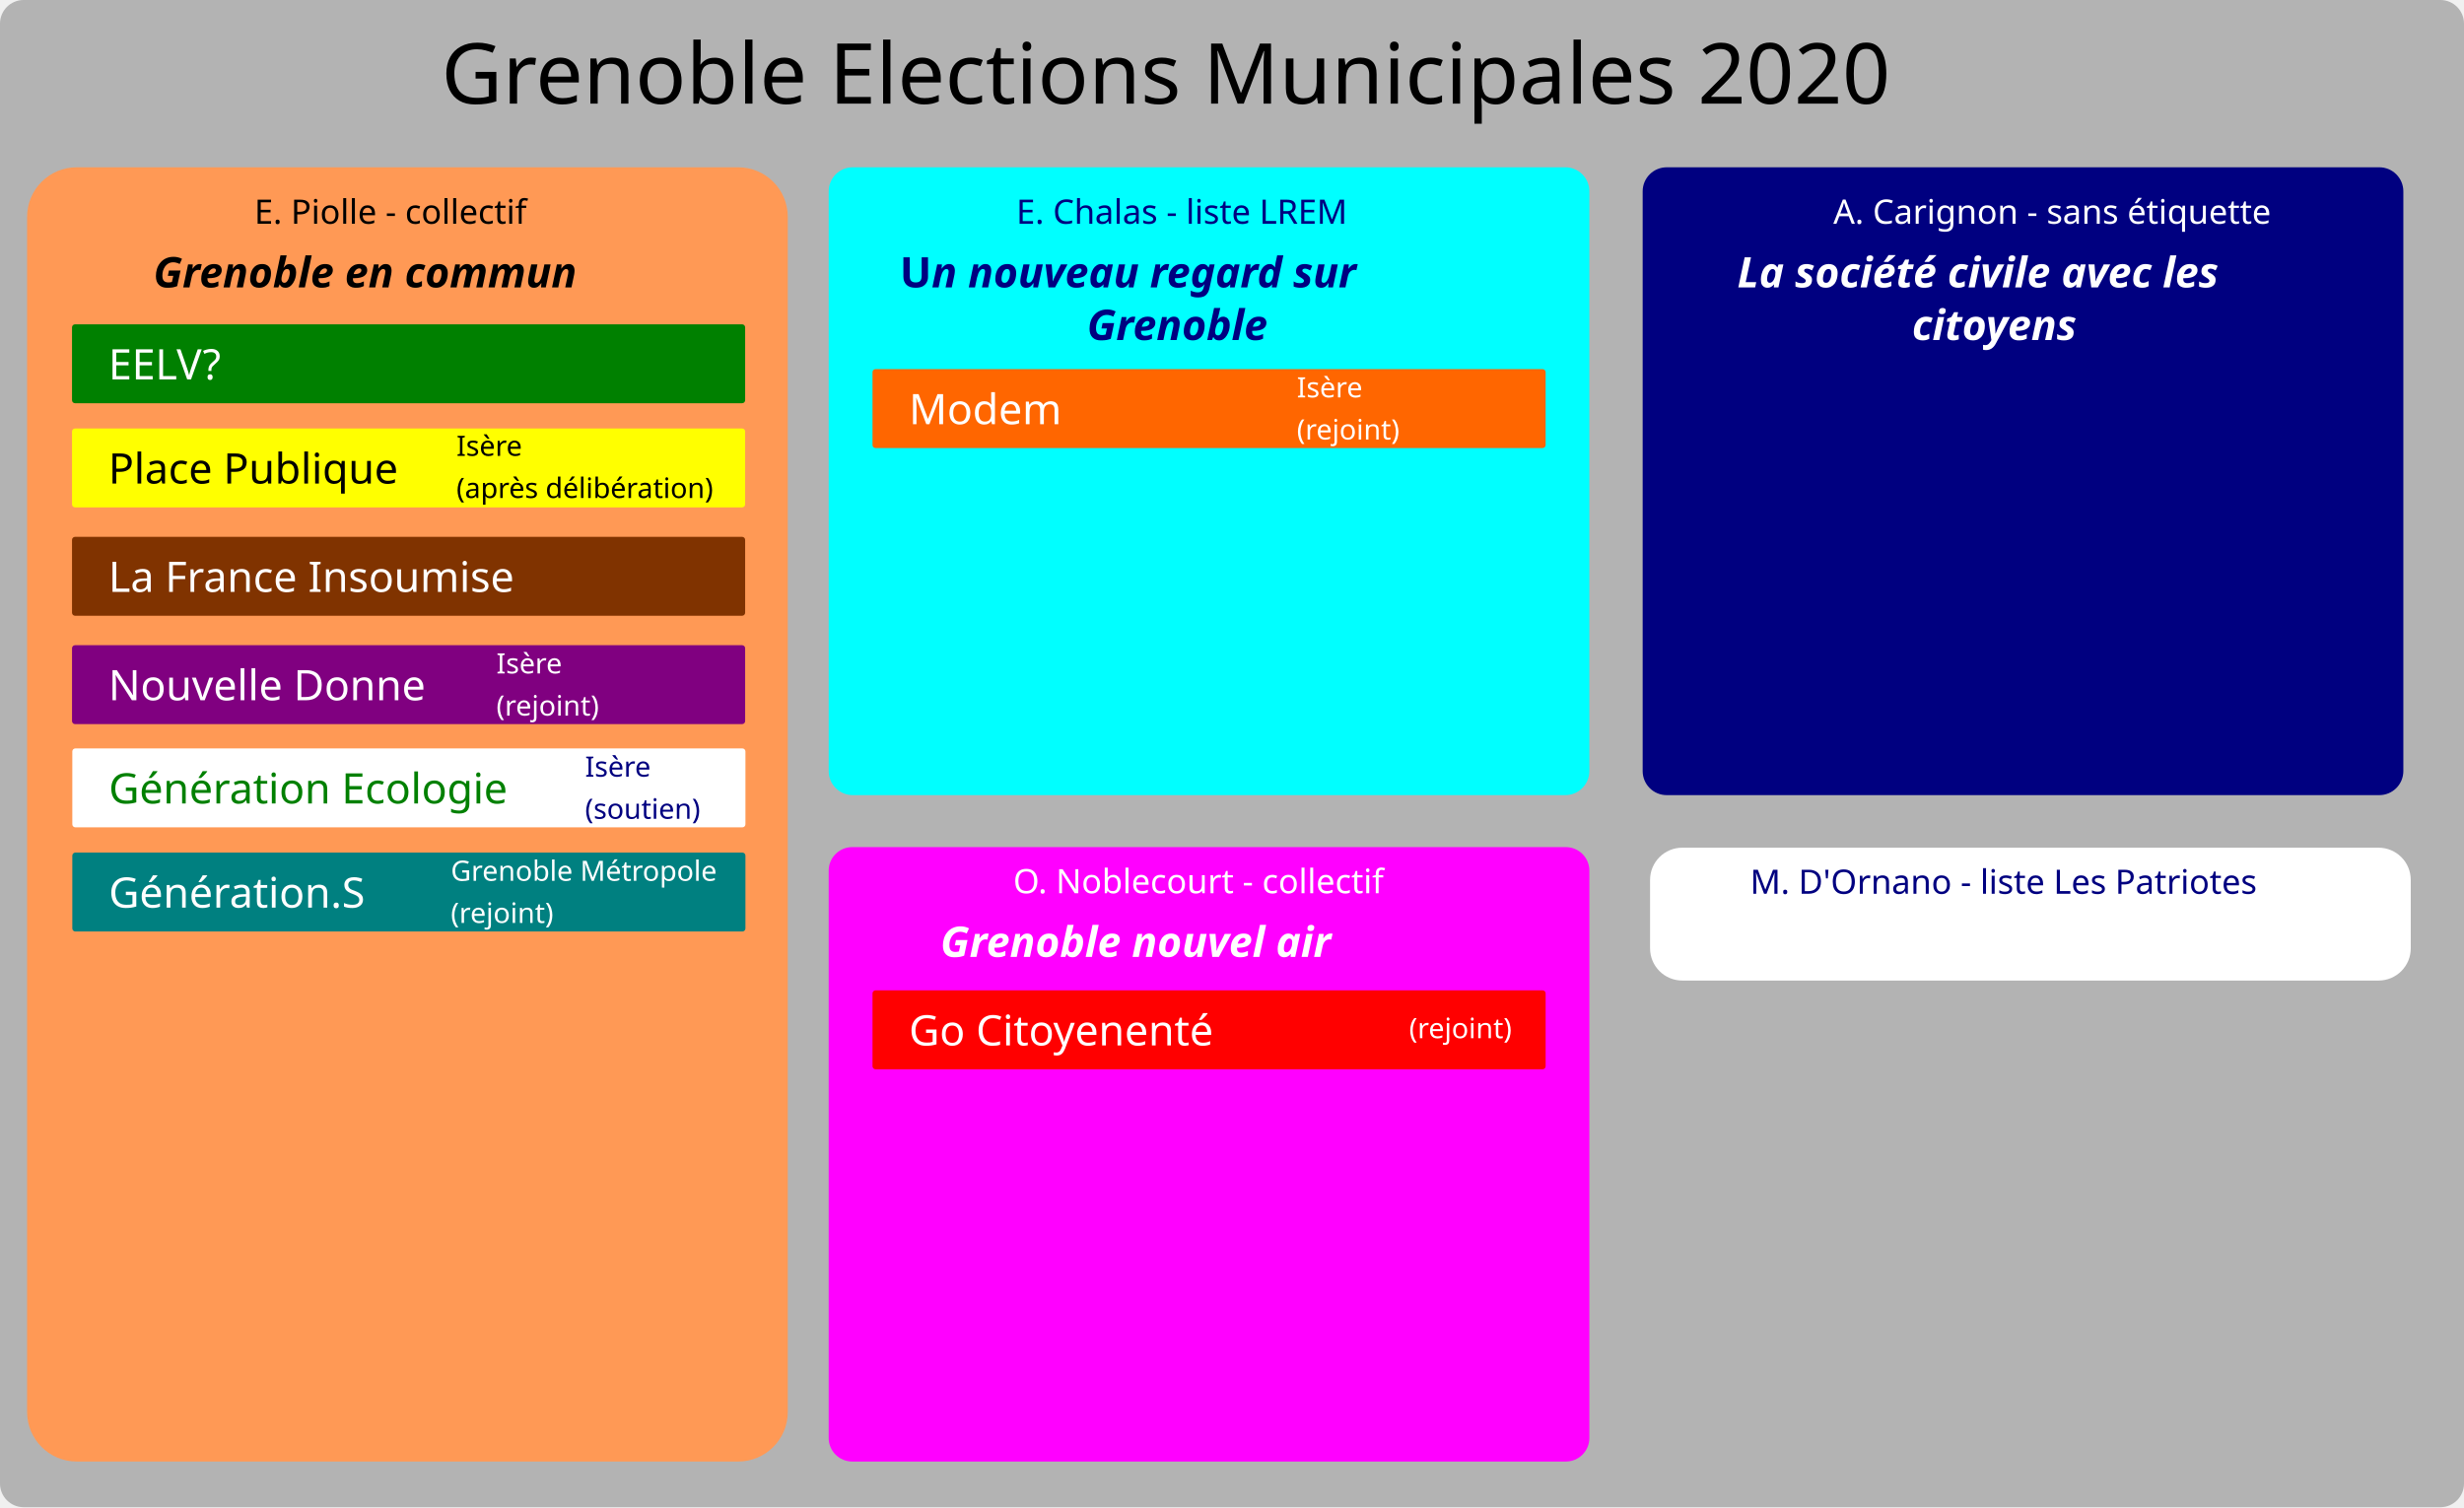
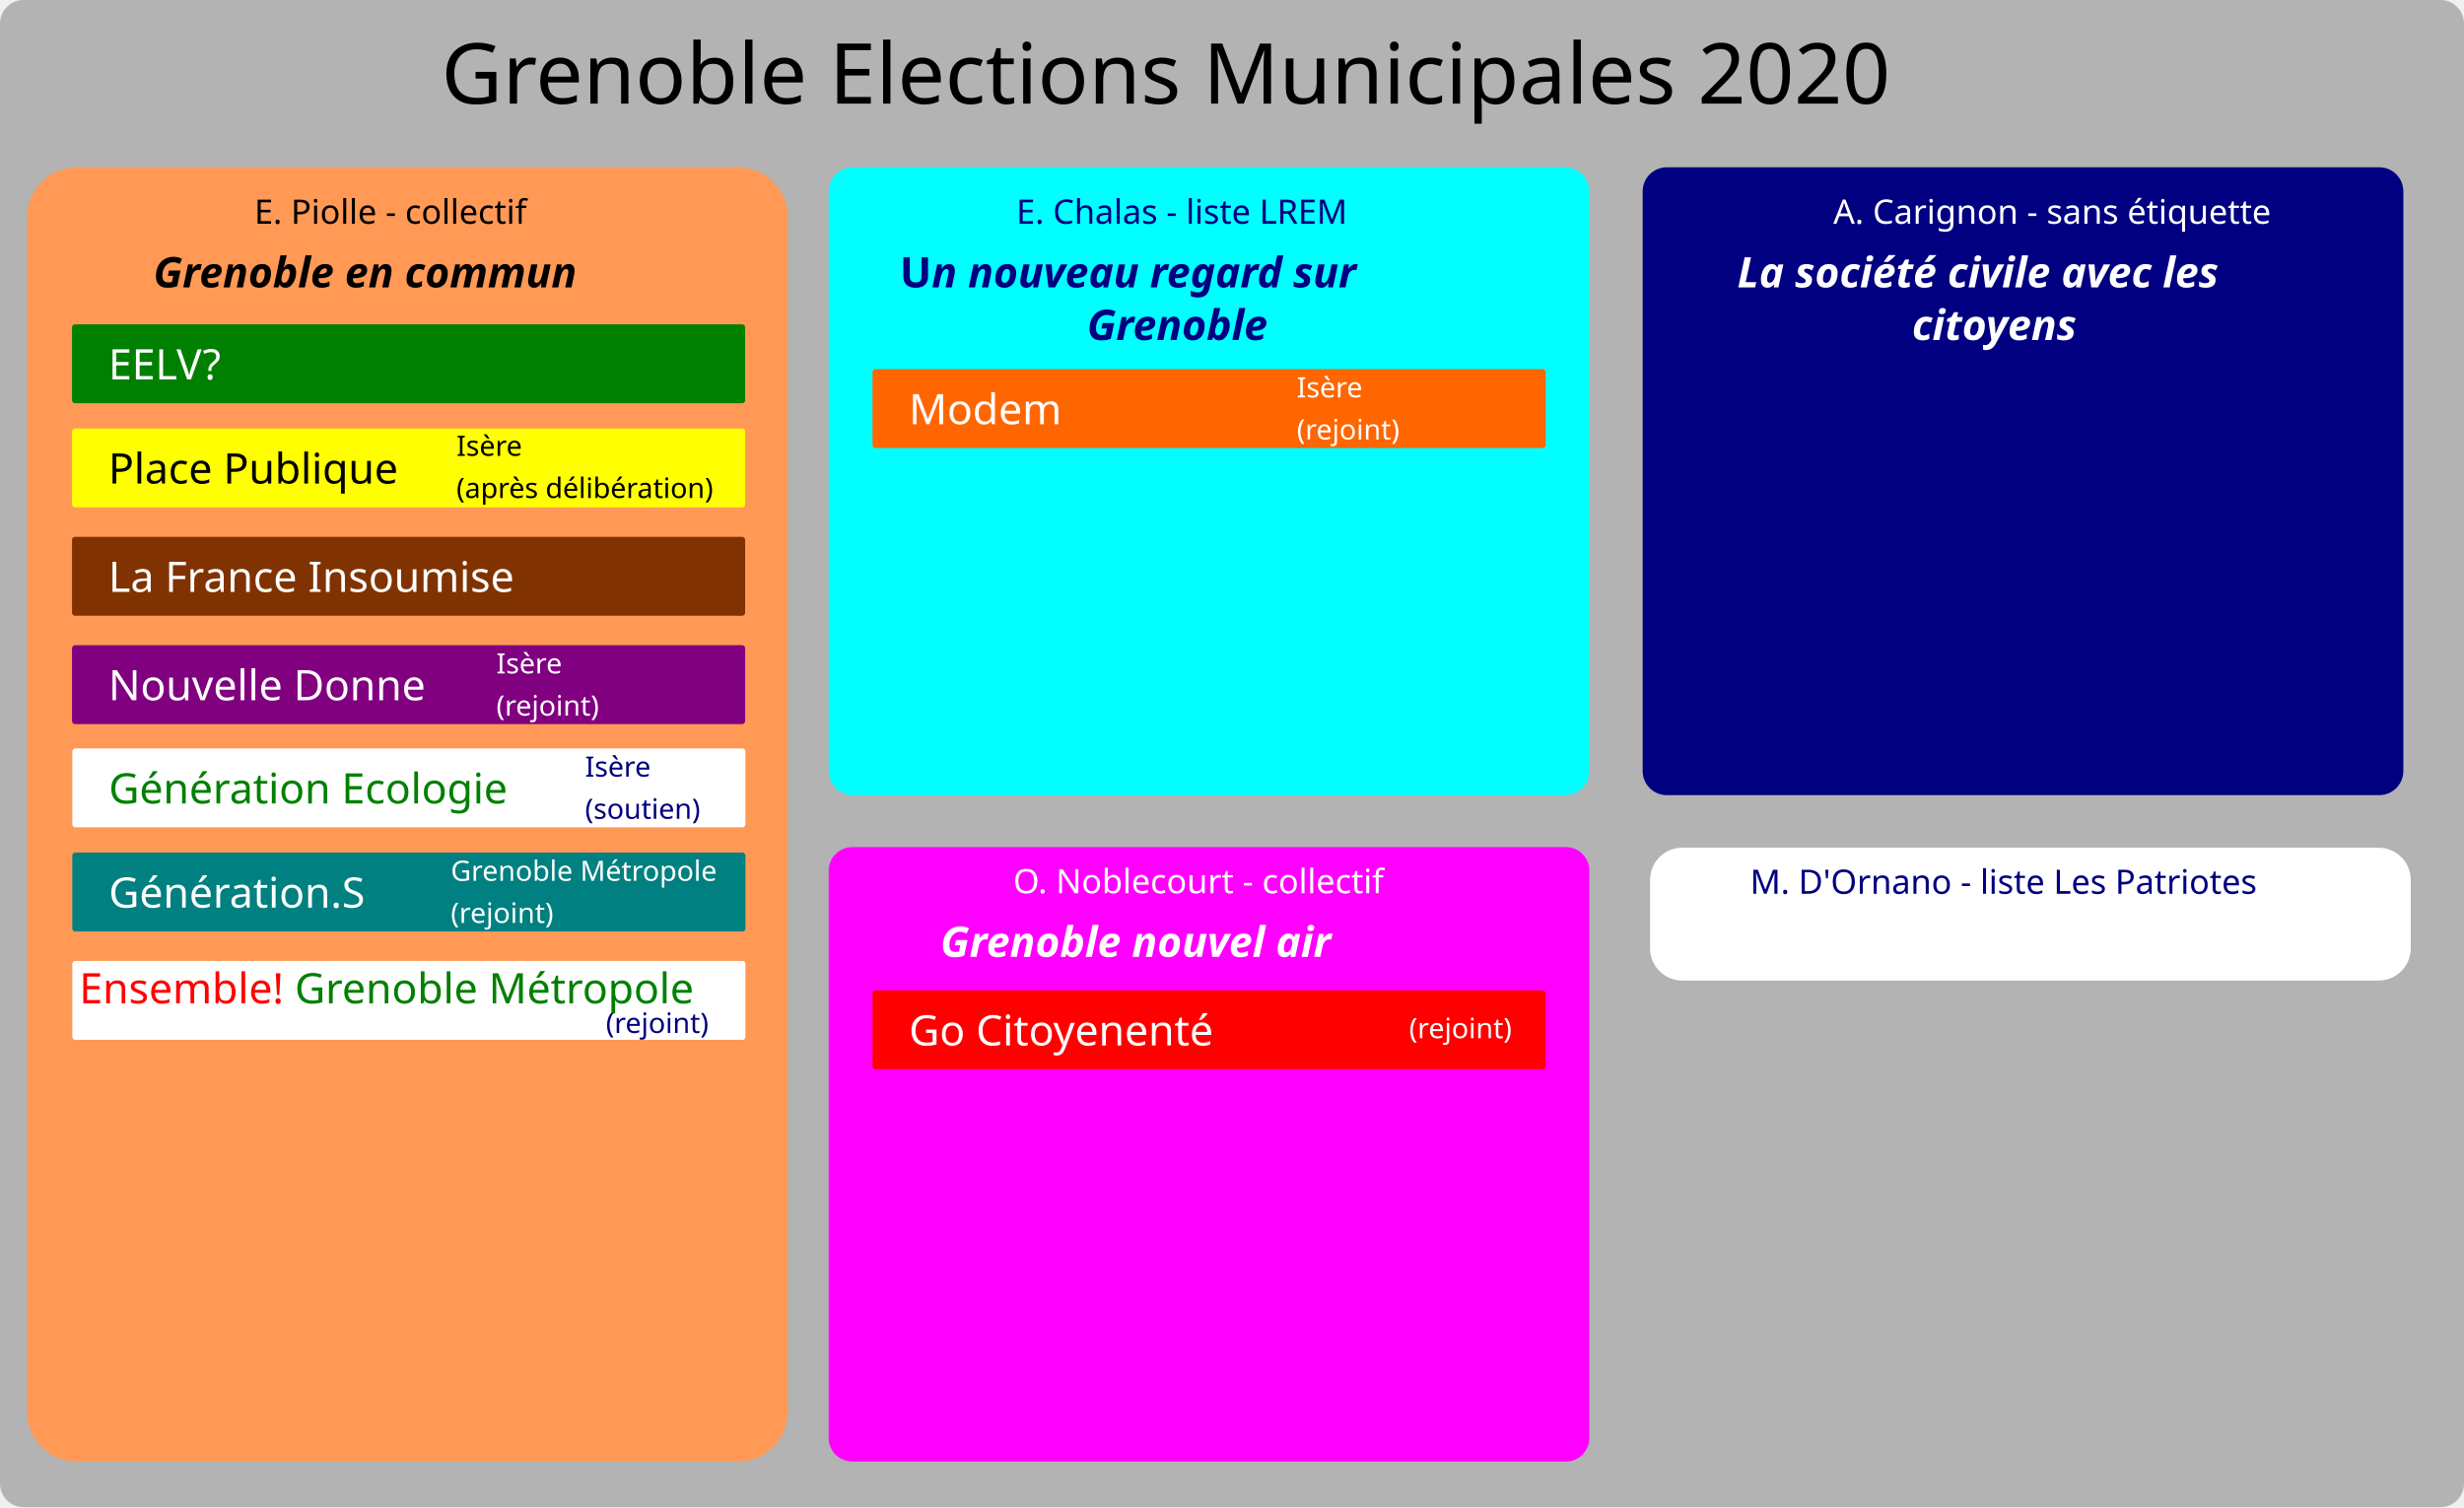
<svg xmlns="http://www.w3.org/2000/svg" width="309.641mm" height="189.4mm" viewBox="0 0 309.641 189.4" version="1.1" id="svg8">
  <defs id="defs2" />
  <g transform="translate(-3.993841,-8.021178)" id="layer1">
    <rect ry="2.969" y="8.021" x="3.994" height="189.4" width="309.641" id="rect1052" style="fill:#b3b3b3;stroke-width:0.262" />
    <text xml:space="preserve" style="font-style:normal;font-weight:normal;font-size:10.583px;line-height:1.25;font-family:sans-serif;fill:#000000;fill-opacity:1;stroke:none;stroke-width:0.265" x="59.446" y="21.039" id="text12">
      <tspan id="tspan10" x="59.446" y="21.039" style="stroke-width:0.265">Grenoble Elections Municipales 2020</tspan>
    </text>
    <rect style="fill:#ff9955;fill-rule:evenodd;stroke-width:0.256" id="rect14" width="95.592" height="162.638" x="7.399" y="29.043" ry="6.231" />
    <text xml:space="preserve" style="font-style:normal;font-weight:normal;font-size:5.292px;line-height:1.25;font-family:sans-serif;fill:#000000;fill-opacity:1;stroke:none;stroke-width:0.265" x="23.273" y="44.137" id="text18">
      <tspan id="tspan16" x="23.273" y="44.137" style="font-style:italic;font-variant:normal;font-weight:bold;font-stretch:normal;font-family:sans-serif;-inkscape-font-specification:'sans-serif Bold Italic';stroke-width:0.265">Grenoble en commun</tspan>
    </text>
    <text xml:space="preserve" style="font-style:normal;font-weight:normal;font-size:4.233px;line-height:1.25;font-family:sans-serif;fill:#000000;fill-opacity:1;stroke:none;stroke-width:0.265" x="35.961" y="36.133" id="text22">
      <tspan id="tspan20" x="35.961" y="36.133" style="stroke-width:0.265">E. Piolle - collectif</tspan>
    </text>
    <rect ry="3.022" y="29.043" x="108.131" height="78.897" width="95.592" id="rect14-2" style="fill:#00ffff;fill-rule:evenodd;stroke-width:0.179" />
    <text id="text18-9" y="44.137" x="155.378" style="font-style:normal;font-weight:normal;font-size:5.292px;line-height:1.25;font-family:sans-serif;text-align:center;text-anchor:middle;fill:#000080;fill-opacity:1;stroke:none;stroke-width:0.265" xml:space="preserve">
      <tspan style="font-style:normal;font-variant:normal;font-weight:bold;font-stretch:normal;font-family:sans-serif;-inkscape-font-specification:'sans-serif Bold';text-align:center;text-anchor:middle;fill:#000080;stroke-width:0.265" y="44.137" x="155.378" id="tspan16-8">U<tspan style="font-style:italic;font-variant:normal;font-weight:bold;font-stretch:normal;font-family:sans-serif;-inkscape-font-specification:'sans-serif Bold Italic';fill:#000080" id="tspan53">n nouveau regard sur</tspan>
      </tspan>
      <tspan style="font-style:italic;font-variant:normal;font-weight:bold;font-stretch:normal;font-family:sans-serif;-inkscape-font-specification:'sans-serif Bold Italic';text-align:center;text-anchor:middle;fill:#000080;stroke-width:0.265" y="50.751" x="155.378" id="tspan51">Grenoble</tspan>
    </text>
    <text id="text22-2" y="36.133" x="131.714" style="font-style:normal;font-weight:normal;font-size:4.233px;line-height:1.25;font-family:sans-serif;fill:#000080;fill-opacity:1;stroke:none;stroke-width:0.265" xml:space="preserve">
      <tspan style="fill:#000080;stroke-width:0.265" y="36.133" x="131.714" id="tspan20-0">E. Chalas - liste LREM</tspan>
    </text>
    <rect style="fill:#000080;fill-rule:evenodd;stroke-width:0.179" id="rect14-2-5" width="95.592" height="78.897" x="210.421" y="29.043" ry="3.022" />
    <text xml:space="preserve" style="font-style:normal;font-weight:normal;font-size:5.292px;line-height:1.25;font-family:sans-serif;text-align:center;text-anchor:middle;fill:#ffffff;fill-opacity:1;stroke:none;stroke-width:0.265" x="258.045" y="44.137" id="text18-9-8">
      <tspan id="tspan51-5" x="258.045" y="44.137" style="font-style:italic;font-variant:normal;font-weight:bold;font-stretch:normal;font-family:sans-serif;-inkscape-font-specification:'sans-serif Bold Italic';text-align:center;text-anchor:middle;fill:#ffffff;stroke-width:0.265">La société civile avec les </tspan>
      <tspan id="tspan93" x="258.045" y="50.751" style="font-style:italic;font-variant:normal;font-weight:bold;font-stretch:normal;font-family:sans-serif;-inkscape-font-specification:'sans-serif Bold Italic';text-align:center;text-anchor:middle;fill:#ffffff;stroke-width:0.265">citoyens</tspan>
    </text>
    <text xml:space="preserve" style="font-style:normal;font-weight:normal;font-size:4.233px;line-height:1.25;font-family:sans-serif;fill:#ffffff;fill-opacity:1;stroke:none;stroke-width:0.265" x="234.382" y="36.133" id="text22-2-1">
      <tspan id="tspan20-0-3" x="234.382" y="36.133" style="fill:#ffffff;stroke-width:0.265">A. Carignon - sans étiquette</tspan>
    </text>
    <rect style="fill:#ff00ff;fill-rule:evenodd;stroke-width:0.177" id="rect14-2-2" width="95.592" height="77.209" x="108.131" y="114.473" ry="2.958" />
    <text xml:space="preserve" style="font-style:normal;font-weight:normal;font-size:5.292px;line-height:1.25;font-family:sans-serif;text-align:center;text-anchor:middle;fill:#ffffff;fill-opacity:1;stroke:none;stroke-width:0.265" x="154.975" y="128.27" id="text18-9-1">
      <tspan id="tspan51-1" x="154.975" y="128.27" style="font-style:italic;font-variant:normal;font-weight:bold;font-stretch:normal;font-family:sans-serif;-inkscape-font-specification:'sans-serif Bold Italic';text-align:center;text-anchor:middle;fill:#ffffff;stroke-width:0.265">Grenoble nouvel air<tspan style="font-style:normal;font-variant:normal;font-weight:bold;font-stretch:normal;font-family:sans-serif;-inkscape-font-specification:'sans-serif Bold';text-align:center;text-anchor:middle;fill:#ffffff;stroke-width:0.265" id="tspan128" />
      </tspan>
    </text>
    <text xml:space="preserve" style="font-style:normal;font-weight:normal;font-size:4.233px;line-height:1.25;font-family:sans-serif;fill:#ffffff;fill-opacity:1;stroke:none;stroke-width:0.265" x="131.312" y="120.266" id="text22-2-8">
      <tspan id="tspan20-0-7" x="131.312" y="120.266" style="fill:#ffffff;stroke-width:0.265">O. Noblecourt - collectif</tspan>
    </text>
    <rect ry="0.38" y="48.777" x="13.044" height="9.914" width="84.589" id="rect14-3" style="fill:#008000;fill-rule:evenodd;stroke-width:0.06" />
    <text xml:space="preserve" style="font-style:normal;font-weight:normal;font-size:5.292px;line-height:1.25;font-family:sans-serif;fill:#000000;fill-opacity:1;stroke:none;stroke-width:0.265" x="17.616" y="55.696" id="text125">
      <tspan id="tspan123" x="17.616" y="55.696" style="fill:#ffffff;stroke-width:0.265">EELV?</tspan>
    </text>
    <rect style="fill:#ffff00;fill-rule:evenodd;stroke-width:0.06" id="rect14-3-9" width="84.589" height="9.914" x="13.044" y="61.866" ry="0.38" />
    <text id="text125-1" y="68.785" x="17.616" style="font-style:normal;font-weight:normal;font-size:5.292px;line-height:1.25;font-family:sans-serif;fill:#000000;fill-opacity:1;stroke:none;stroke-width:0.265" xml:space="preserve">
      <tspan style="fill:#000000;stroke-width:0.265" y="68.785" x="17.616" id="tspan123-7">Place Publique</tspan>
    </text>
    <text xml:space="preserve" style="font-size:4.233px;line-height:1.25;font-family:sans-serif;stroke-width:0.265" x="61.357" y="65.307" id="text150">
      <tspan id="tspan148" x="61.357" y="65.307" style="font-size:3.528px;stroke-width:0.265">Isère</tspan>
      <tspan x="61.357" y="70.598" style="font-size:3.528px;stroke-width:0.265" id="tspan152">(après délibération)</tspan>
    </text>
    <rect ry="0.38" y="75.483" x="13.044" height="9.914" width="84.589" id="rect14-3-9-0" style="fill:#803300;fill-rule:evenodd;stroke-width:0.06" />
    <text xml:space="preserve" style="font-style:normal;font-weight:normal;font-size:5.292px;line-height:1.25;font-family:sans-serif;fill:#ffffff;fill-opacity:1;stroke:none;stroke-width:0.265" x="17.616" y="82.403" id="text125-1-9">
      <tspan id="tspan123-7-5" x="17.616" y="82.403" style="fill:#ffffff;stroke-width:0.265">La France Insoumise</tspan>
    </text>
    <rect style="fill:#800080;fill-rule:evenodd;stroke-width:0.06" id="rect14-3-9-0-0" width="84.589" height="9.914" x="13.044" y="89.101" ry="0.38" />
    <text id="text125-1-9-3" y="96.02" x="17.616" style="font-style:normal;font-weight:normal;font-size:5.292px;line-height:1.25;font-family:sans-serif;fill:#ffffff;fill-opacity:1;stroke:none;stroke-width:0.265" xml:space="preserve">
      <tspan style="fill:#ffffff;stroke-width:0.265" y="96.02" x="17.616" id="tspan123-7-5-9">Nouvelle Donne</tspan>
    </text>
    <text id="text150-3" y="92.65" x="66.366" style="font-size:4.233px;line-height:1.25;font-family:sans-serif;fill:#ffffff;stroke-width:0.265" xml:space="preserve">
      <tspan style="font-size:3.528px;fill:#ffffff;stroke-width:0.265" y="92.65" x="66.366" id="tspan148-7">Isère</tspan>
      <tspan id="tspan152-8" style="font-size:3.528px;fill:#ffffff;stroke-width:0.265" y="97.942" x="66.366">(rejoint)</tspan>
    </text>
    <rect ry="0.38" y="102.071" x="13.081" height="9.914" width="84.589" id="rect14-3-9-0-0-4" style="fill:#ffffff;fill-rule:evenodd;stroke-width:0.06" />
    <text xml:space="preserve" style="font-style:normal;font-weight:normal;font-size:5.292px;line-height:1.25;font-family:sans-serif;fill:#008000;fill-opacity:1;stroke:none;stroke-width:0.265" x="17.653" y="108.99" id="text125-1-9-3-9">
      <tspan id="tspan123-7-5-9-1" x="17.653" y="108.99" style="fill:#008000;stroke-width:0.265">Génération Ecologie</tspan>
    </text>
    <text xml:space="preserve" style="font-size:4.233px;line-height:1.25;font-family:sans-serif;fill:#000080;stroke-width:0.265" x="77.515" y="105.62" id="text150-3-7">
      <tspan id="tspan148-7-5" x="77.515" y="105.62" style="font-size:3.528px;fill:#000080;stroke-width:0.265">Isère</tspan>
      <tspan x="77.515" y="110.911" style="font-size:3.528px;fill:#000080;stroke-width:0.265" id="tspan152-8-5">(soutien)</tspan>
    </text>
    <rect ry="0.38" y="54.409" x="113.638" height="9.914" width="84.589" id="rect14-3-9-0-0-45" style="fill:#ff6600;fill-rule:evenodd;stroke-width:0.06" />
    <text xml:space="preserve" style="font-style:normal;font-weight:normal;font-size:5.292px;line-height:1.25;font-family:sans-serif;fill:#ffffff;fill-opacity:1;stroke:none;stroke-width:0.265" x="118.21" y="61.328" id="text125-1-9-3-8">
      <tspan id="tspan123-7-5-9-6" x="118.21" y="61.328" style="fill:#ffffff;stroke-width:0.265">Modem</tspan>
    </text>
    <text xml:space="preserve" style="font-size:4.233px;line-height:1.25;font-family:sans-serif;fill:#ffffff;stroke-width:0.265" x="166.96" y="57.958" id="text150-3-2">
      <tspan id="tspan148-7-51" x="166.96" y="57.958" style="font-size:3.528px;fill:#ffffff;stroke-width:0.265">Isère</tspan>
      <tspan x="166.96" y="63.25" style="font-size:3.528px;fill:#ffffff;stroke-width:0.265" id="tspan152-8-3">(rejoint)</tspan>
    </text>
    <rect style="fill:#ff0000;fill-rule:evenodd;stroke-width:0.06" id="rect14-3-9-0-0-45-9" width="84.589" height="9.914" x="113.638" y="132.474" ry="0.38" />
    <text id="text125-1-9-3-8-3" y="139.394" x="118.21" style="font-style:normal;font-weight:normal;font-size:5.292px;line-height:1.25;font-family:sans-serif;fill:#ffffff;fill-opacity:1;stroke:none;stroke-width:0.265" xml:space="preserve">
      <tspan style="fill:#ffffff;stroke-width:0.265" y="139.394" x="118.21" id="tspan123-7-5-9-6-4">Go Citoyenenté</tspan>
    </text>
    <text id="text150-3-2-1" y="138.484" x="181.07" style="font-size:4.233px;line-height:1.25;font-family:sans-serif;fill:#ffffff;stroke-width:0.265" xml:space="preserve">
      <tspan id="tspan152-8-3-5" style="font-size:3.528px;fill:#ffffff;stroke-width:0.265" y="138.484" x="181.07">(rejoint)</tspan>
    </text>
    <rect ry="4.045" y="114.545" x="211.351" height="16.695" width="95.592" id="rect14-2-2-5" style="fill:#ffffff;fill-rule:evenodd;stroke-width:0.082" />
    <text id="text22-2-8-0" y="120.337" x="223.925" style="font-style:normal;font-weight:normal;font-size:4.233px;line-height:1.25;font-family:sans-serif;fill:#000080;fill-opacity:1;stroke:none;stroke-width:0.265" xml:space="preserve">
      <tspan style="fill:#000080;stroke-width:0.265" y="120.337" x="223.925" id="tspan20-0-7-6">M. D'Ornano - liste Les Patriotes</tspan>
    </text>
    <rect ry="0.38" y="115.16" x="13.081" height="9.914" width="84.589" id="rect14-3-9-0-0-7" style="fill:#008080;fill-rule:evenodd;stroke-width:0.06" />
    <text xml:space="preserve" style="font-style:normal;font-weight:normal;font-size:5.292px;line-height:1.25;font-family:sans-serif;fill:#ffffff;fill-opacity:1;stroke:none;stroke-width:0.265" x="17.653" y="122.079" id="text125-1-9-3-7">
      <tspan id="tspan123-7-5-9-9" x="17.653" y="122.079" style="fill:#ffffff;stroke-width:0.265">Génération.S</tspan>
    </text>
    <text xml:space="preserve" style="font-size:4.233px;line-height:1.25;font-family:sans-serif;fill:#ffffff;stroke-width:0.265" x="60.639" y="118.708" id="text150-3-5">
      <tspan id="tspan148-7-3" x="60.639" y="118.708" style="font-size:3.528px;fill:#ffffff;stroke-width:0.265">Grenoble Métropole</tspan>
      <tspan x="60.639" y="124" style="font-size:3.528px;fill:#ffffff;stroke-width:0.265" id="tspan152-8-33">(rejoint)</tspan>
    </text>
+     <rect style="fill:#ffffff;fill-rule:evenodd;stroke-width:0.06" id="rect14-3-9-0-0-4-3" width="84.589" height="9.914" x="13.081" y="128.777" ry="0.38" />
+     <text id="text125-1-9-3-9-5" y="134.109" x="13.948" style="font-style:normal;font-weight:normal;font-size:5.292px;line-height:1.25;font-family:sans-serif;fill:#ff0000;fill-opacity:1;stroke:none;stroke-width:0.265" xml:space="preserve">
+       <tspan style="fill:#ff0000;stroke-width:0.265" y="134.109" x="13.948" id="tspan123-7-5-9-1-0">Ensemble! <tspan id="tspan1154" style="fill:#008000">Grenoble Métropole</tspan>
+       </tspan>
+     </text>
+     <text id="text150-3-7-2" y="137.827" x="80.135" style="font-size:4.233px;line-height:1.25;font-family:sans-serif;fill:#000080;stroke-width:0.265" xml:space="preserve">
+       <tspan id="tspan152-8-5-2" style="font-size:3.528px;fill:#000080;stroke-width:0.265" y="137.827" x="80.135">(rejoint)</tspan>
+     </text>
  </g>
</svg>
